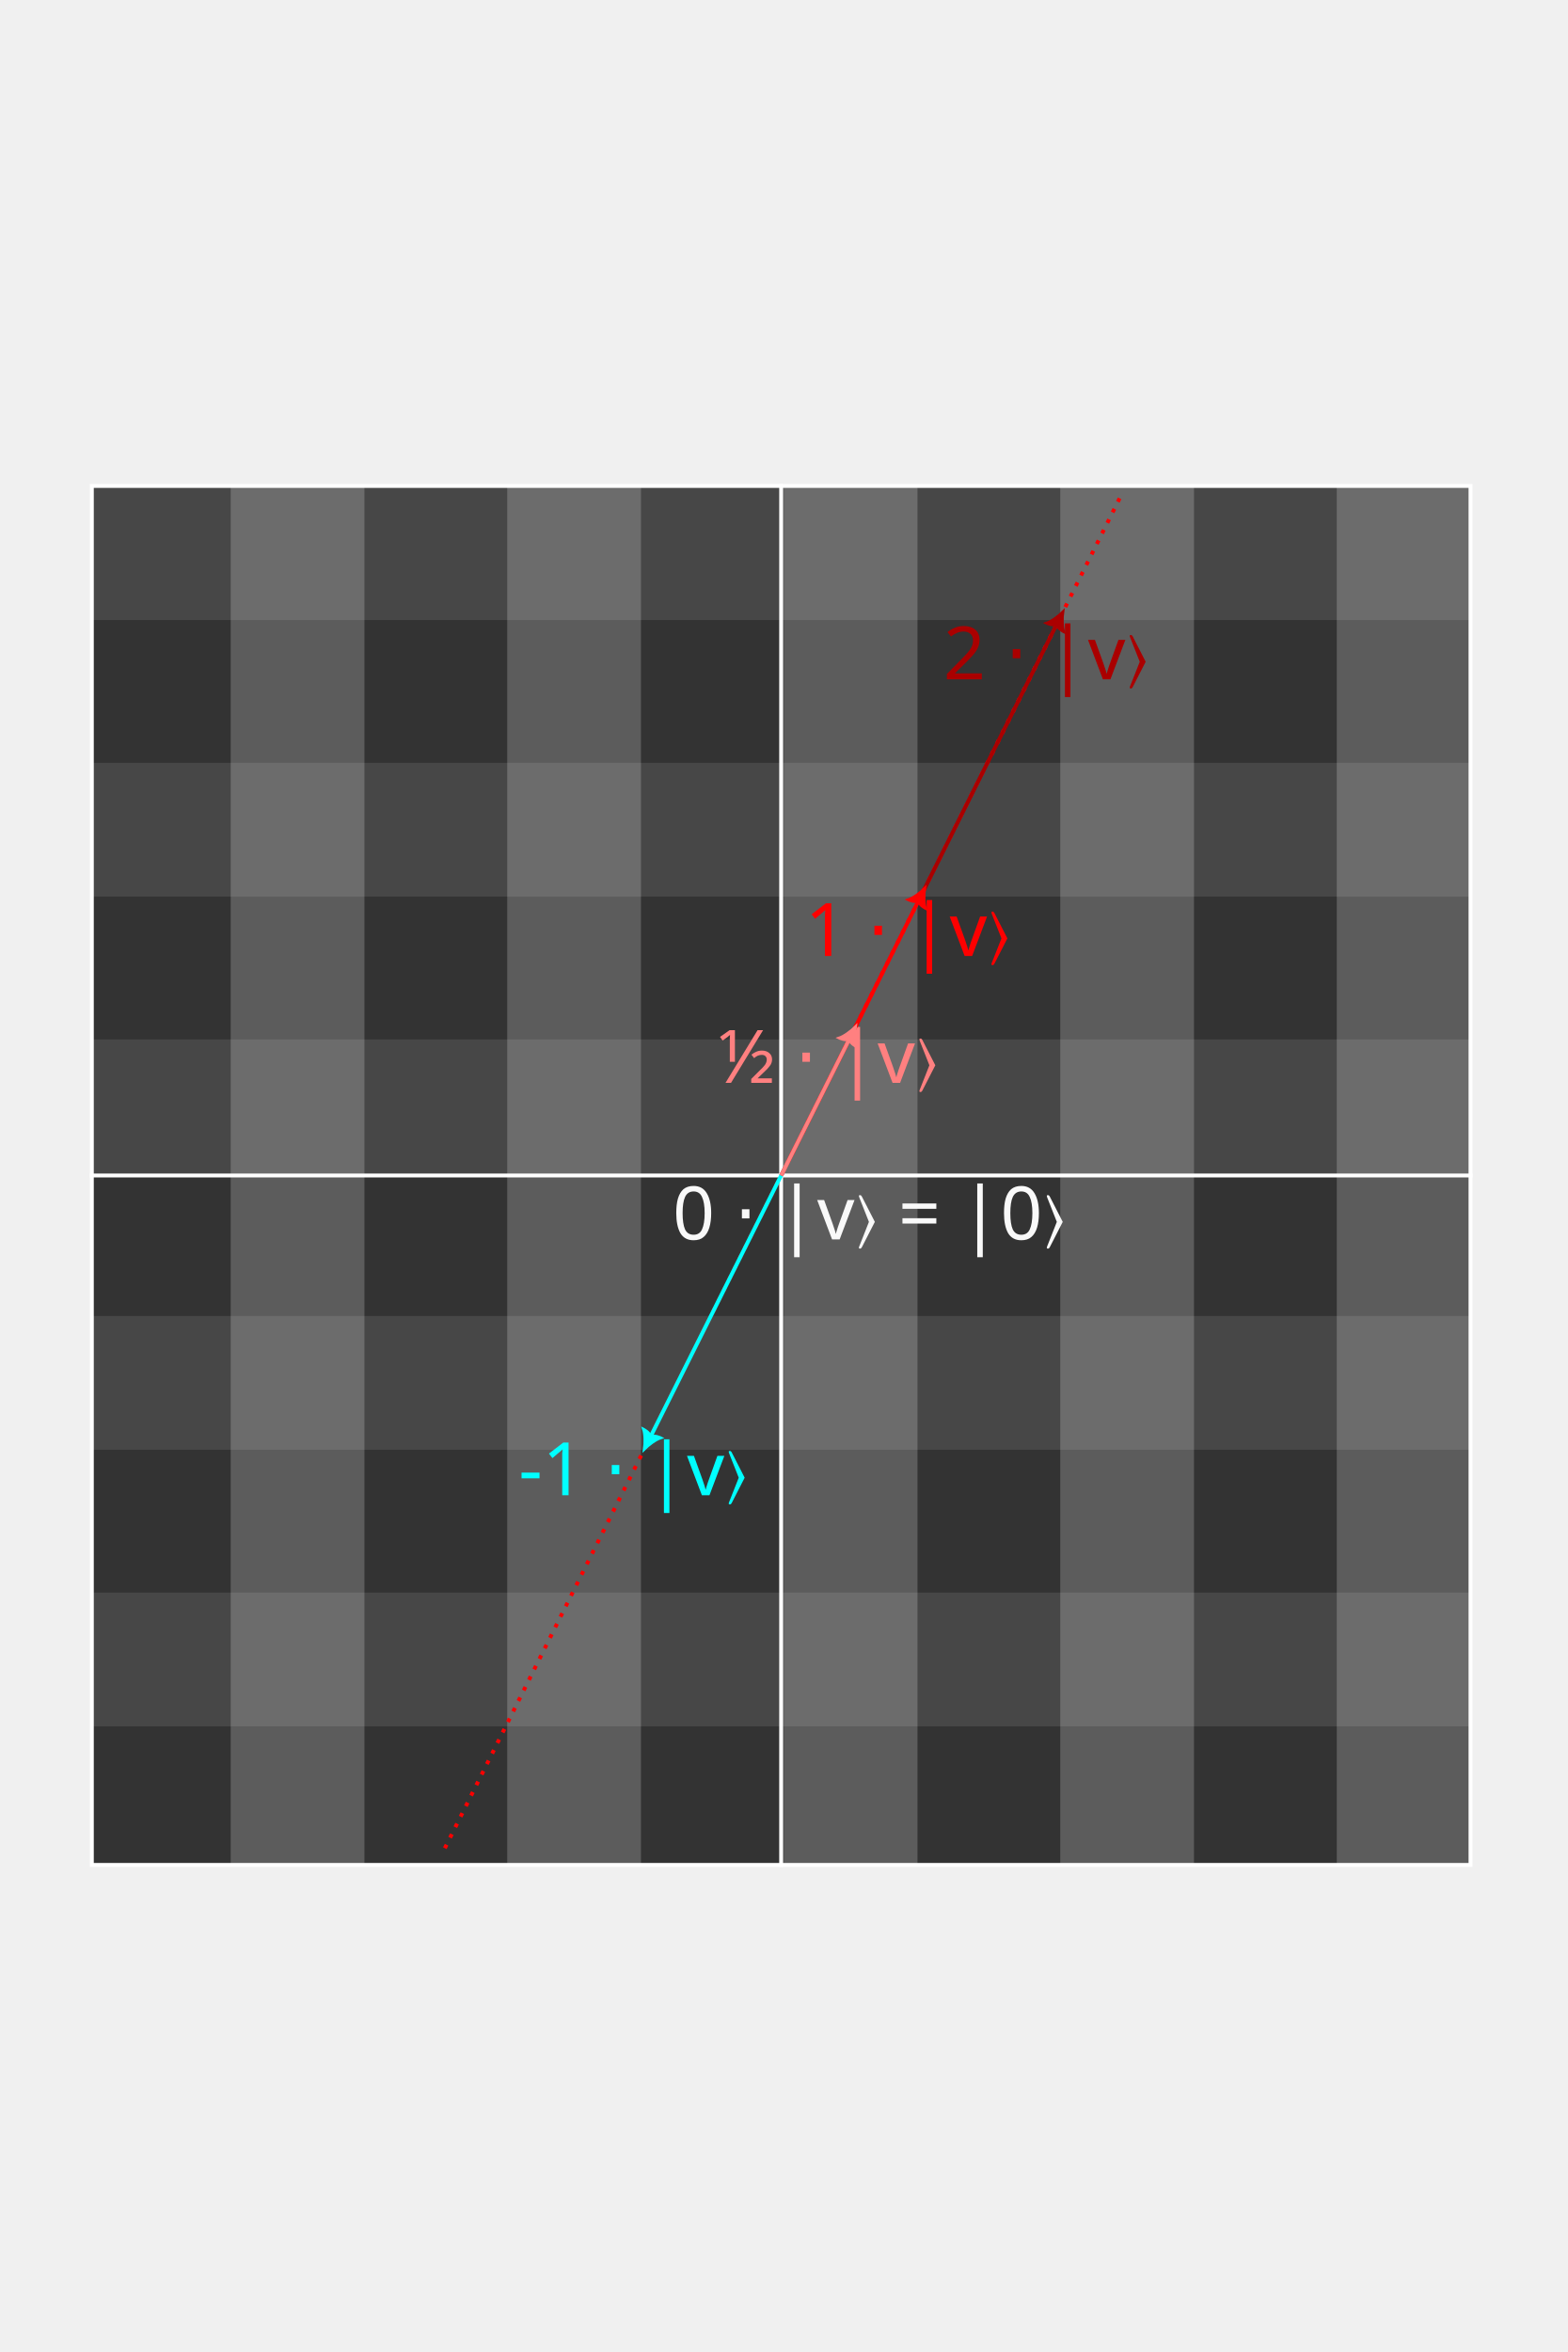
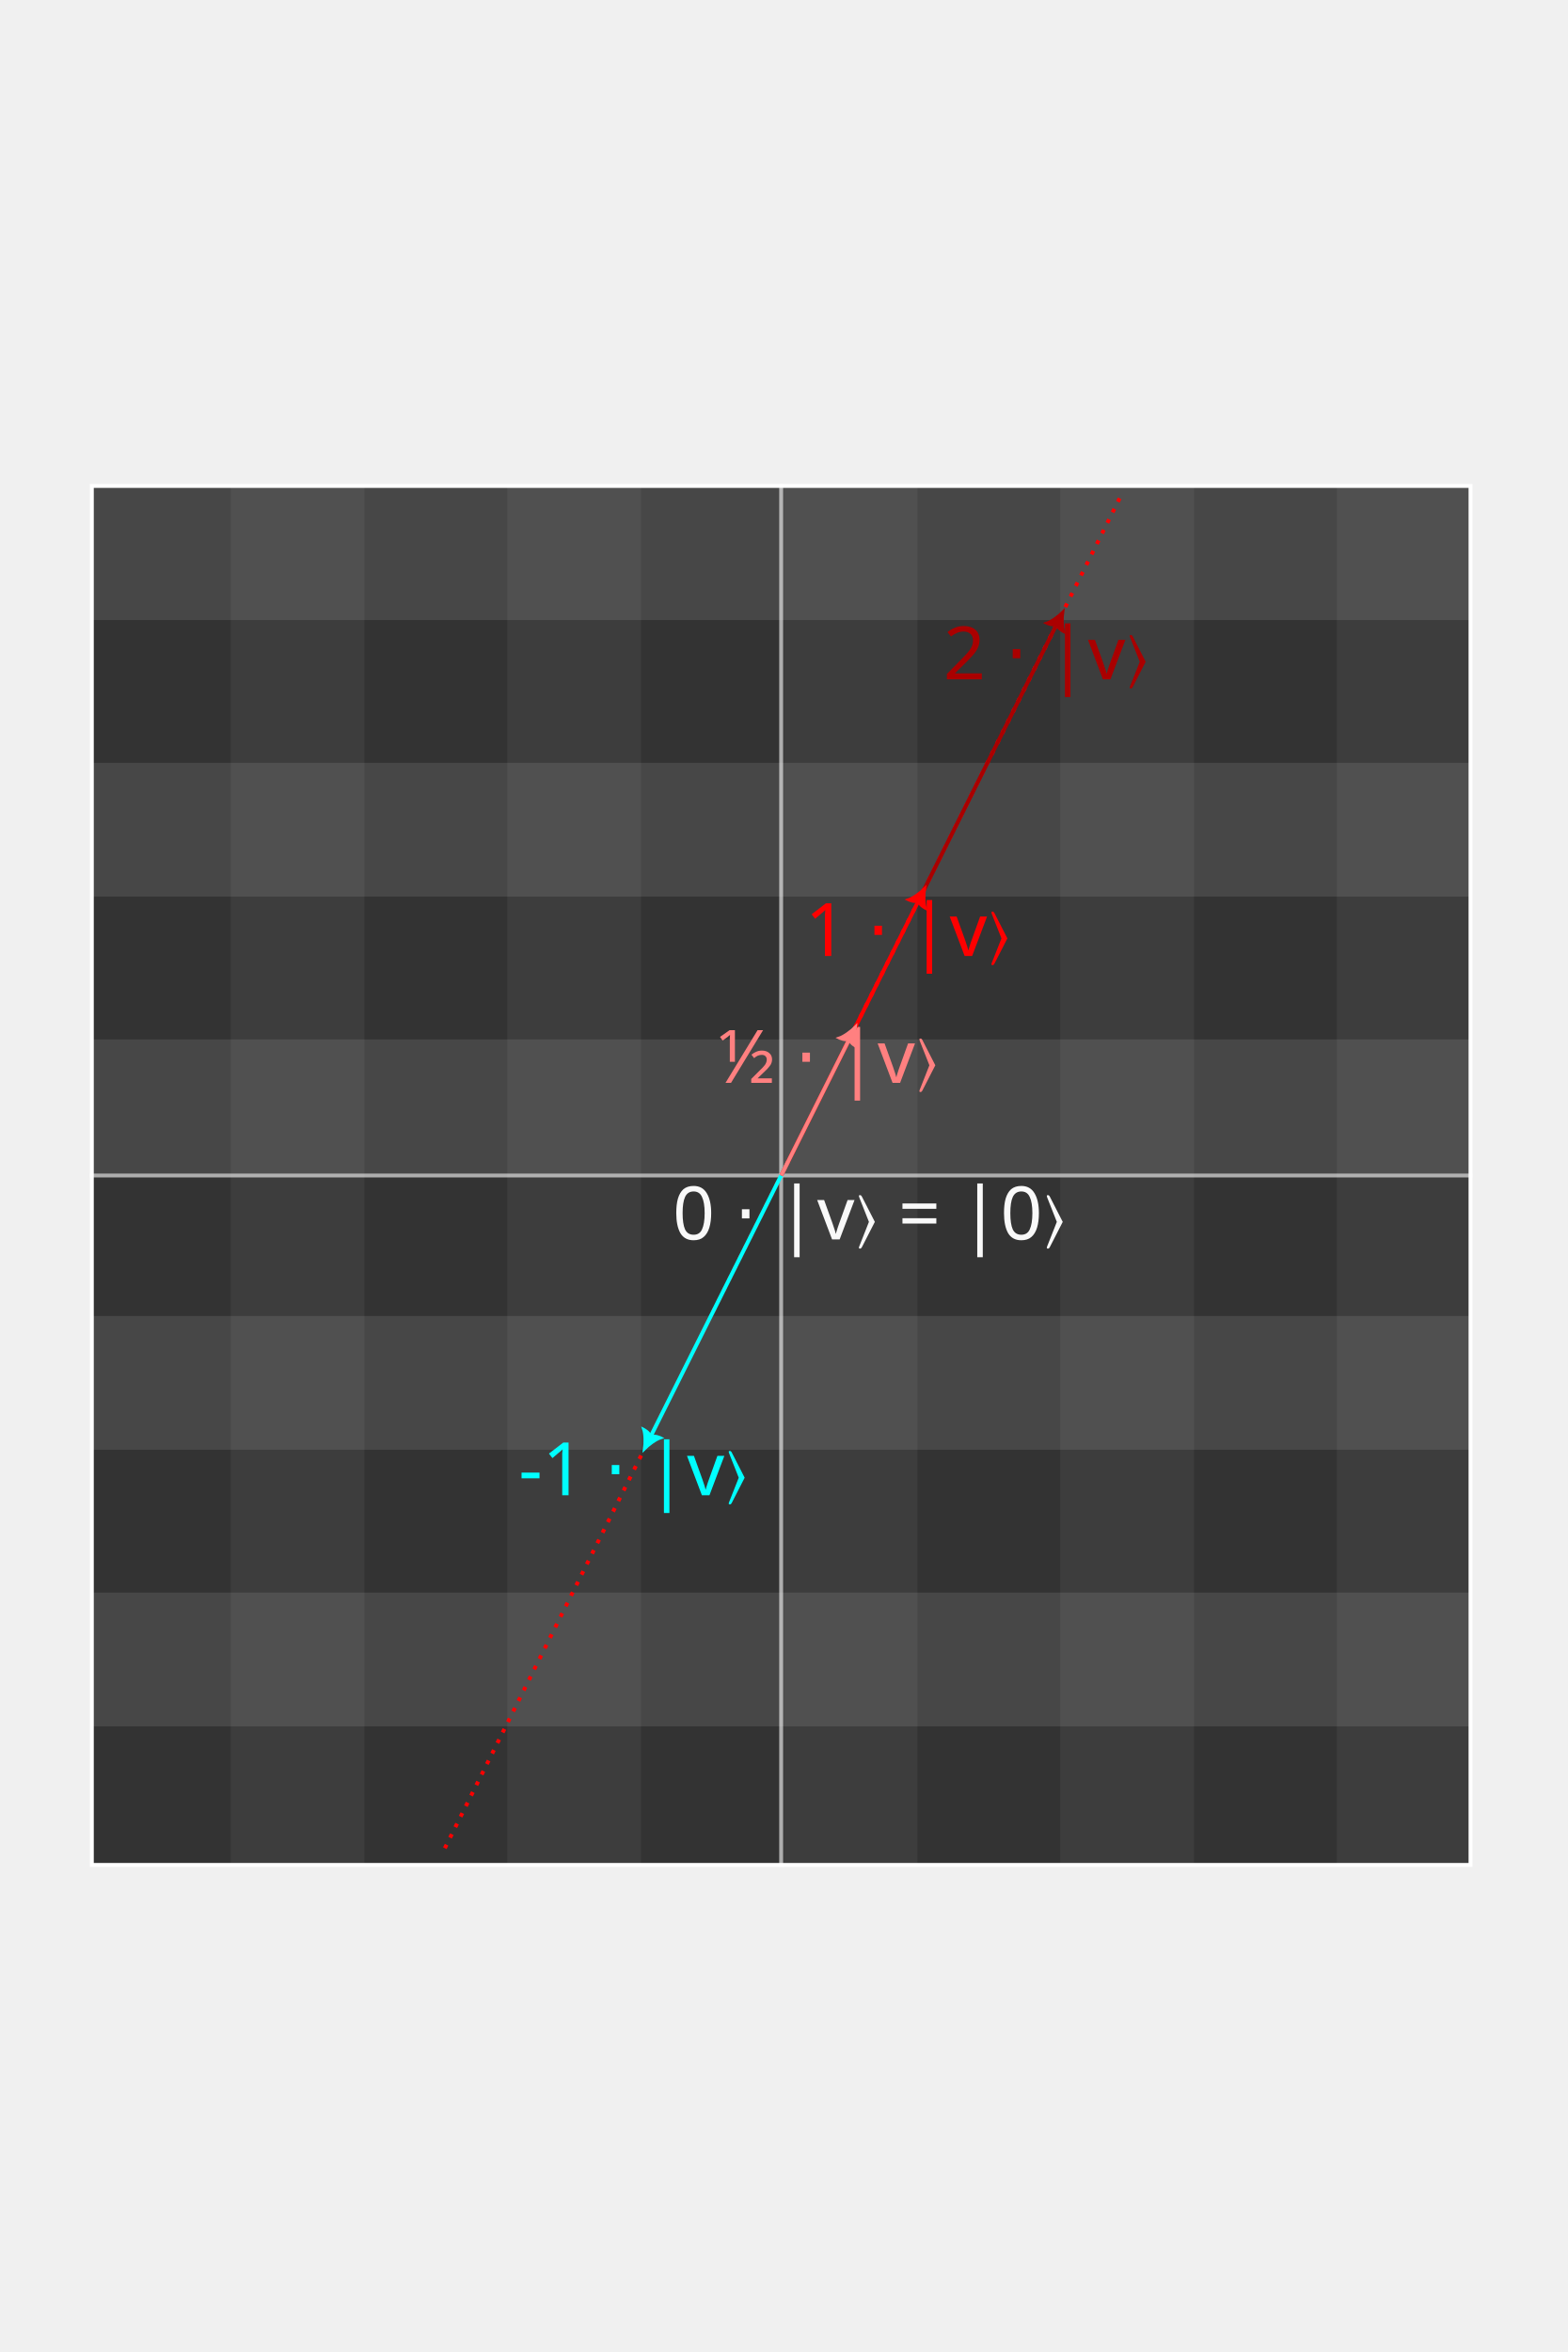
<svg xmlns="http://www.w3.org/2000/svg" width="120mm" height="180mm" viewBox="0 0 120 180" version="1.1" id="svg1">
  <defs id="defs1">
    <marker style="overflow:visible" id="ArrowTriangleStylized" refX="0" refY="0" orient="auto-start-reverse" markerWidth="1" markerHeight="1" viewBox="0 0 1 1" preserveAspectRatio="xMidYMid">
      <path transform="scale(0.5)" style="fill:context-stroke;fill-rule:evenodd;stroke:context-stroke;stroke-width:1pt" d="m 6,0 c -3,1 -7,3 -9,5 0,0 0,-4 2,-5 -2,-1 -2,-5 -2,-5 2,2 6,4 9,5 z" id="path4" />
    </marker>
  </defs>
  <g id="layer1" transform="translate(-37.6518,-20.85107)">
    <g id="g25" transform="translate(6.879166,37.04167)">
      <g id="g15">
        <rect style="fill:#333333;stroke:#ffffff;stroke-width:0.3" id="rect1" width="105.533" height="105.533" x="21.001" y="-143.335" transform="rotate(90)" />
-         <rect style="fill:#ffffff;fill-opacity:0.2;stroke:none;stroke-width:0.3" id="rect2" width="105.533" height="10.237" x="21.001" y="-143.335" transform="rotate(90)" />
-         <rect style="fill:#ffffff;fill-opacity:0.2;stroke:none;stroke-width:0.3" id="rect3" width="105.533" height="10.237" x="21.001" y="-122.168" transform="rotate(90)" />
-         <rect style="fill:#ffffff;fill-opacity:0.2;stroke:none;stroke-width:0.3" id="rect4" width="105.533" height="10.237" x="21.001" y="-101.002" transform="rotate(90)" />
-         <rect style="fill:#ffffff;fill-opacity:0.2;stroke:none;stroke-width:0.3" id="rect5" width="105.533" height="10.237" x="21.001" y="-79.835" transform="rotate(90)" />
-         <rect style="fill:#ffffff;fill-opacity:0.2;stroke:none;stroke-width:0.3" id="rect6" width="105.533" height="10.237" x="21.001" y="-58.668" transform="rotate(90)" />
+         <rect style="fill:#ffffff;fill-opacity:0.05;stroke:none;stroke-width:0.3" id="rect2" width="105.533" height="10.237" x="21.001" y="-143.335" transform="rotate(90)" />
+         <rect style="fill:#ffffff;fill-opacity:0.05;stroke:none;stroke-width:0.3" id="rect3" width="105.533" height="10.237" x="21.001" y="-122.168" transform="rotate(90)" />
+         <rect style="fill:#ffffff;fill-opacity:0.05;stroke:none;stroke-width:0.3" id="rect4" width="105.533" height="10.237" x="21.001" y="-101.002" transform="rotate(90)" />
+         <rect style="fill:#ffffff;fill-opacity:0.05;stroke:none;stroke-width:0.3" id="rect5" width="105.533" height="10.237" x="21.001" y="-79.835" transform="rotate(90)" />
+         <rect style="fill:#ffffff;fill-opacity:0.05;stroke:none;stroke-width:0.3" id="rect6" width="105.533" height="10.237" x="21.001" y="-58.668" transform="rotate(90)" />
        <rect style="fill:#ffffff;fill-opacity:0.1;stroke:none;stroke-width:0.3" id="rect11" width="105.533" height="10.237" x="-143.358" y="-115.928" transform="scale(-1)" />
        <rect style="fill:#ffffff;fill-opacity:0.1;stroke:none;stroke-width:0.3" id="rect12" width="105.533" height="10.237" x="-143.358" y="-94.761" transform="scale(-1)" />
        <rect style="fill:#ffffff;fill-opacity:0.1;stroke:none;stroke-width:0.3" id="rect13" width="105.533" height="10.237" x="-143.358" y="-73.594" transform="scale(-1)" />
        <rect style="fill:#ffffff;fill-opacity:0.1;stroke:none;stroke-width:0.3" id="rect14" width="105.533" height="10.237" x="-143.358" y="-52.428" transform="scale(-1)" />
        <rect style="fill:#ffffff;fill-opacity:0.1;stroke:none;stroke-width:0.3" id="rect15" width="105.533" height="10.237" x="-143.358" y="-31.261" transform="scale(-1)" />
      </g>
-       <path style="fill:none;fill-opacity:0.1;stroke:#ffffff;stroke-width:0.3;stroke-dasharray:none" d="M 37.652,73.768 H 143.485" id="path15" />
+       <path style="fill:none;fill-opacity:0.1;stroke:#ffffff;stroke-width:0.3;stroke-dasharray:none;opacity:0.6" d="M 37.652,73.768 H 143.485" id="path15" />
      <path style="fill:none;fill-opacity:0.1;stroke:#ff0000;stroke-width:0.3;stroke-dasharray:0.3, 0.6;stroke-dashoffset:0;stroke-opacity:1" d="M 116.475,21.947 64.617,125.664" id="path27" />
-       <path style="fill:none;fill-opacity:0.1;stroke:#ffffff;stroke-width:0.3;stroke-dasharray:none" d="m 90.568,20.851 7e-6,105.833" id="path16" />
+       <path style="fill:none;fill-opacity:0.1;stroke:#ffffff;stroke-width:0.3;stroke-dasharray:none;opacity:0.6" d="m 90.568,20.851 7e-6,105.833" id="path16" />
      <text xml:space="preserve" style="font-size:5.644px;line-height:1.8;font-family:'Hoefler Text';-inkscape-font-specification:'Hoefler Text';text-align:end;writing-mode:lr-tb;direction:ltr;text-anchor:end;fill:#ff0000;fill-opacity:1;stroke:#ffffff;stroke-width:0.3;stroke-dasharray:none" x="118.491" y="56.966" id="text21">
        <tspan id="tspan21" style="font-style:normal;font-variant:normal;font-weight:500;font-stretch:normal;font-size:5.644px;font-family:'CMU Serif';-inkscape-font-specification:'CMU Serif Medium';text-align:end;text-anchor:end;fill:#ff0000;fill-opacity:1;stroke:none;stroke-width:0.3" x="118.491" y="56.966">1 ⋅ |v〉</tspan>
      </text>
      <text xml:space="preserve" style="font-size:5.644px;line-height:1.8;font-family:'Hoefler Text';-inkscape-font-specification:'Hoefler Text';text-align:end;writing-mode:lr-tb;direction:ltr;text-anchor:end;fill:#f9f9f9;fill-opacity:1;stroke:#ffffff;stroke-width:0.3;stroke-dasharray:none" x="122.725" y="78.662" id="text27">
        <tspan id="tspan27" style="font-style:normal;font-variant:normal;font-weight:500;font-stretch:normal;font-size:5.644px;font-family:'CMU Serif';-inkscape-font-specification:'CMU Serif Medium';text-align:end;text-anchor:end;fill:#f9f9f9;fill-opacity:1;stroke:none;stroke-width:0.3" x="122.725" y="78.662">0 ⋅ |v〉 = |0〉</tspan>
      </text>
      <path style="fill:none;fill-opacity:0.1;stroke:#00ffff;stroke-width:0.3;stroke-dasharray:none;stroke-opacity:1;marker-end:url(#ArrowTriangleStylized)" d="M 91.075,72.747 80.492,93.914" id="path29" />
      <text xml:space="preserve" style="font-size:5.644px;line-height:1.8;font-family:'Hoefler Text';-inkscape-font-specification:'Hoefler Text';text-align:end;writing-mode:lr-tb;direction:ltr;text-anchor:end;fill:#00ffff;fill-opacity:1;stroke:#ffffff;stroke-width:0.3;stroke-dasharray:none" x="98.383" y="98.241" id="text29">
        <tspan id="tspan29" style="font-style:normal;font-variant:normal;font-weight:500;font-stretch:normal;font-size:5.644px;font-family:'CMU Serif';-inkscape-font-specification:'CMU Serif Medium';text-align:end;text-anchor:end;fill:#00ffff;fill-opacity:1;stroke:none;stroke-width:0.3" x="98.383" y="98.241">-1 ⋅ |v〉</tspan>
      </text>
      <text xml:space="preserve" style="font-size:5.644px;line-height:1.8;font-family:'Hoefler Text';-inkscape-font-specification:'Hoefler Text';text-align:end;writing-mode:lr-tb;direction:ltr;text-anchor:end;fill:#ff8080;fill-opacity:1;stroke:#ffffff;stroke-width:0.3;stroke-dasharray:none" x="112.974" y="66.678" id="text32">
        <tspan id="tspan32" style="font-style:normal;font-variant:normal;font-weight:500;font-stretch:normal;font-size:5.644px;font-family:'CMU Serif';-inkscape-font-specification:'CMU Serif Medium';text-align:end;text-anchor:end;fill:#ff8080;fill-opacity:1;stroke:none;stroke-width:0.3" x="112.974" y="66.678">½ ⋅ |v〉</tspan>
      </text>
      <text xml:space="preserve" style="font-size:5.644px;line-height:1.8;font-family:'Hoefler Text';-inkscape-font-specification:'Hoefler Text';text-align:end;writing-mode:lr-tb;direction:ltr;text-anchor:end;fill:#aa0000;fill-opacity:1;stroke:#ffffff;stroke-width:0.3;stroke-dasharray:none" x="129.075" y="35.799" id="text2">
        <tspan id="tspan2" style="font-style:normal;font-variant:normal;font-weight:500;font-stretch:normal;font-size:5.644px;font-family:'CMU Serif';-inkscape-font-specification:'CMU Serif Medium';text-align:end;text-anchor:end;fill:#aa0000;fill-opacity:1;stroke:none;stroke-width:0.3" x="129.075" y="35.799">2 ⋅ |v〉</tspan>
      </text>
      <path style="fill:none;fill-opacity:0.1;stroke:#aa0000;stroke-width:0.3;stroke-dasharray:none;stroke-opacity:1;marker-end:url(#ArrowTriangleStylized)" d="M 101.152,52.601 111.735,31.434" id="path25" />
      <path style="fill:none;fill-opacity:0.1;stroke:#ff0000;stroke-width:0.3;stroke-dasharray:none;stroke-opacity:1;marker-end:url(#ArrowTriangleStylized)" d="M 90.568,73.768 101.152,52.601" id="path17" />
      <path style="fill:none;fill-opacity:0.1;stroke:#ff8080;stroke-width:0.3;stroke-dasharray:none;stroke-opacity:1;marker-end:url(#ArrowTriangleStylized)" d="M 90.568,73.768 95.86,63.184" id="path32" />
    </g>
  </g>
</svg>
